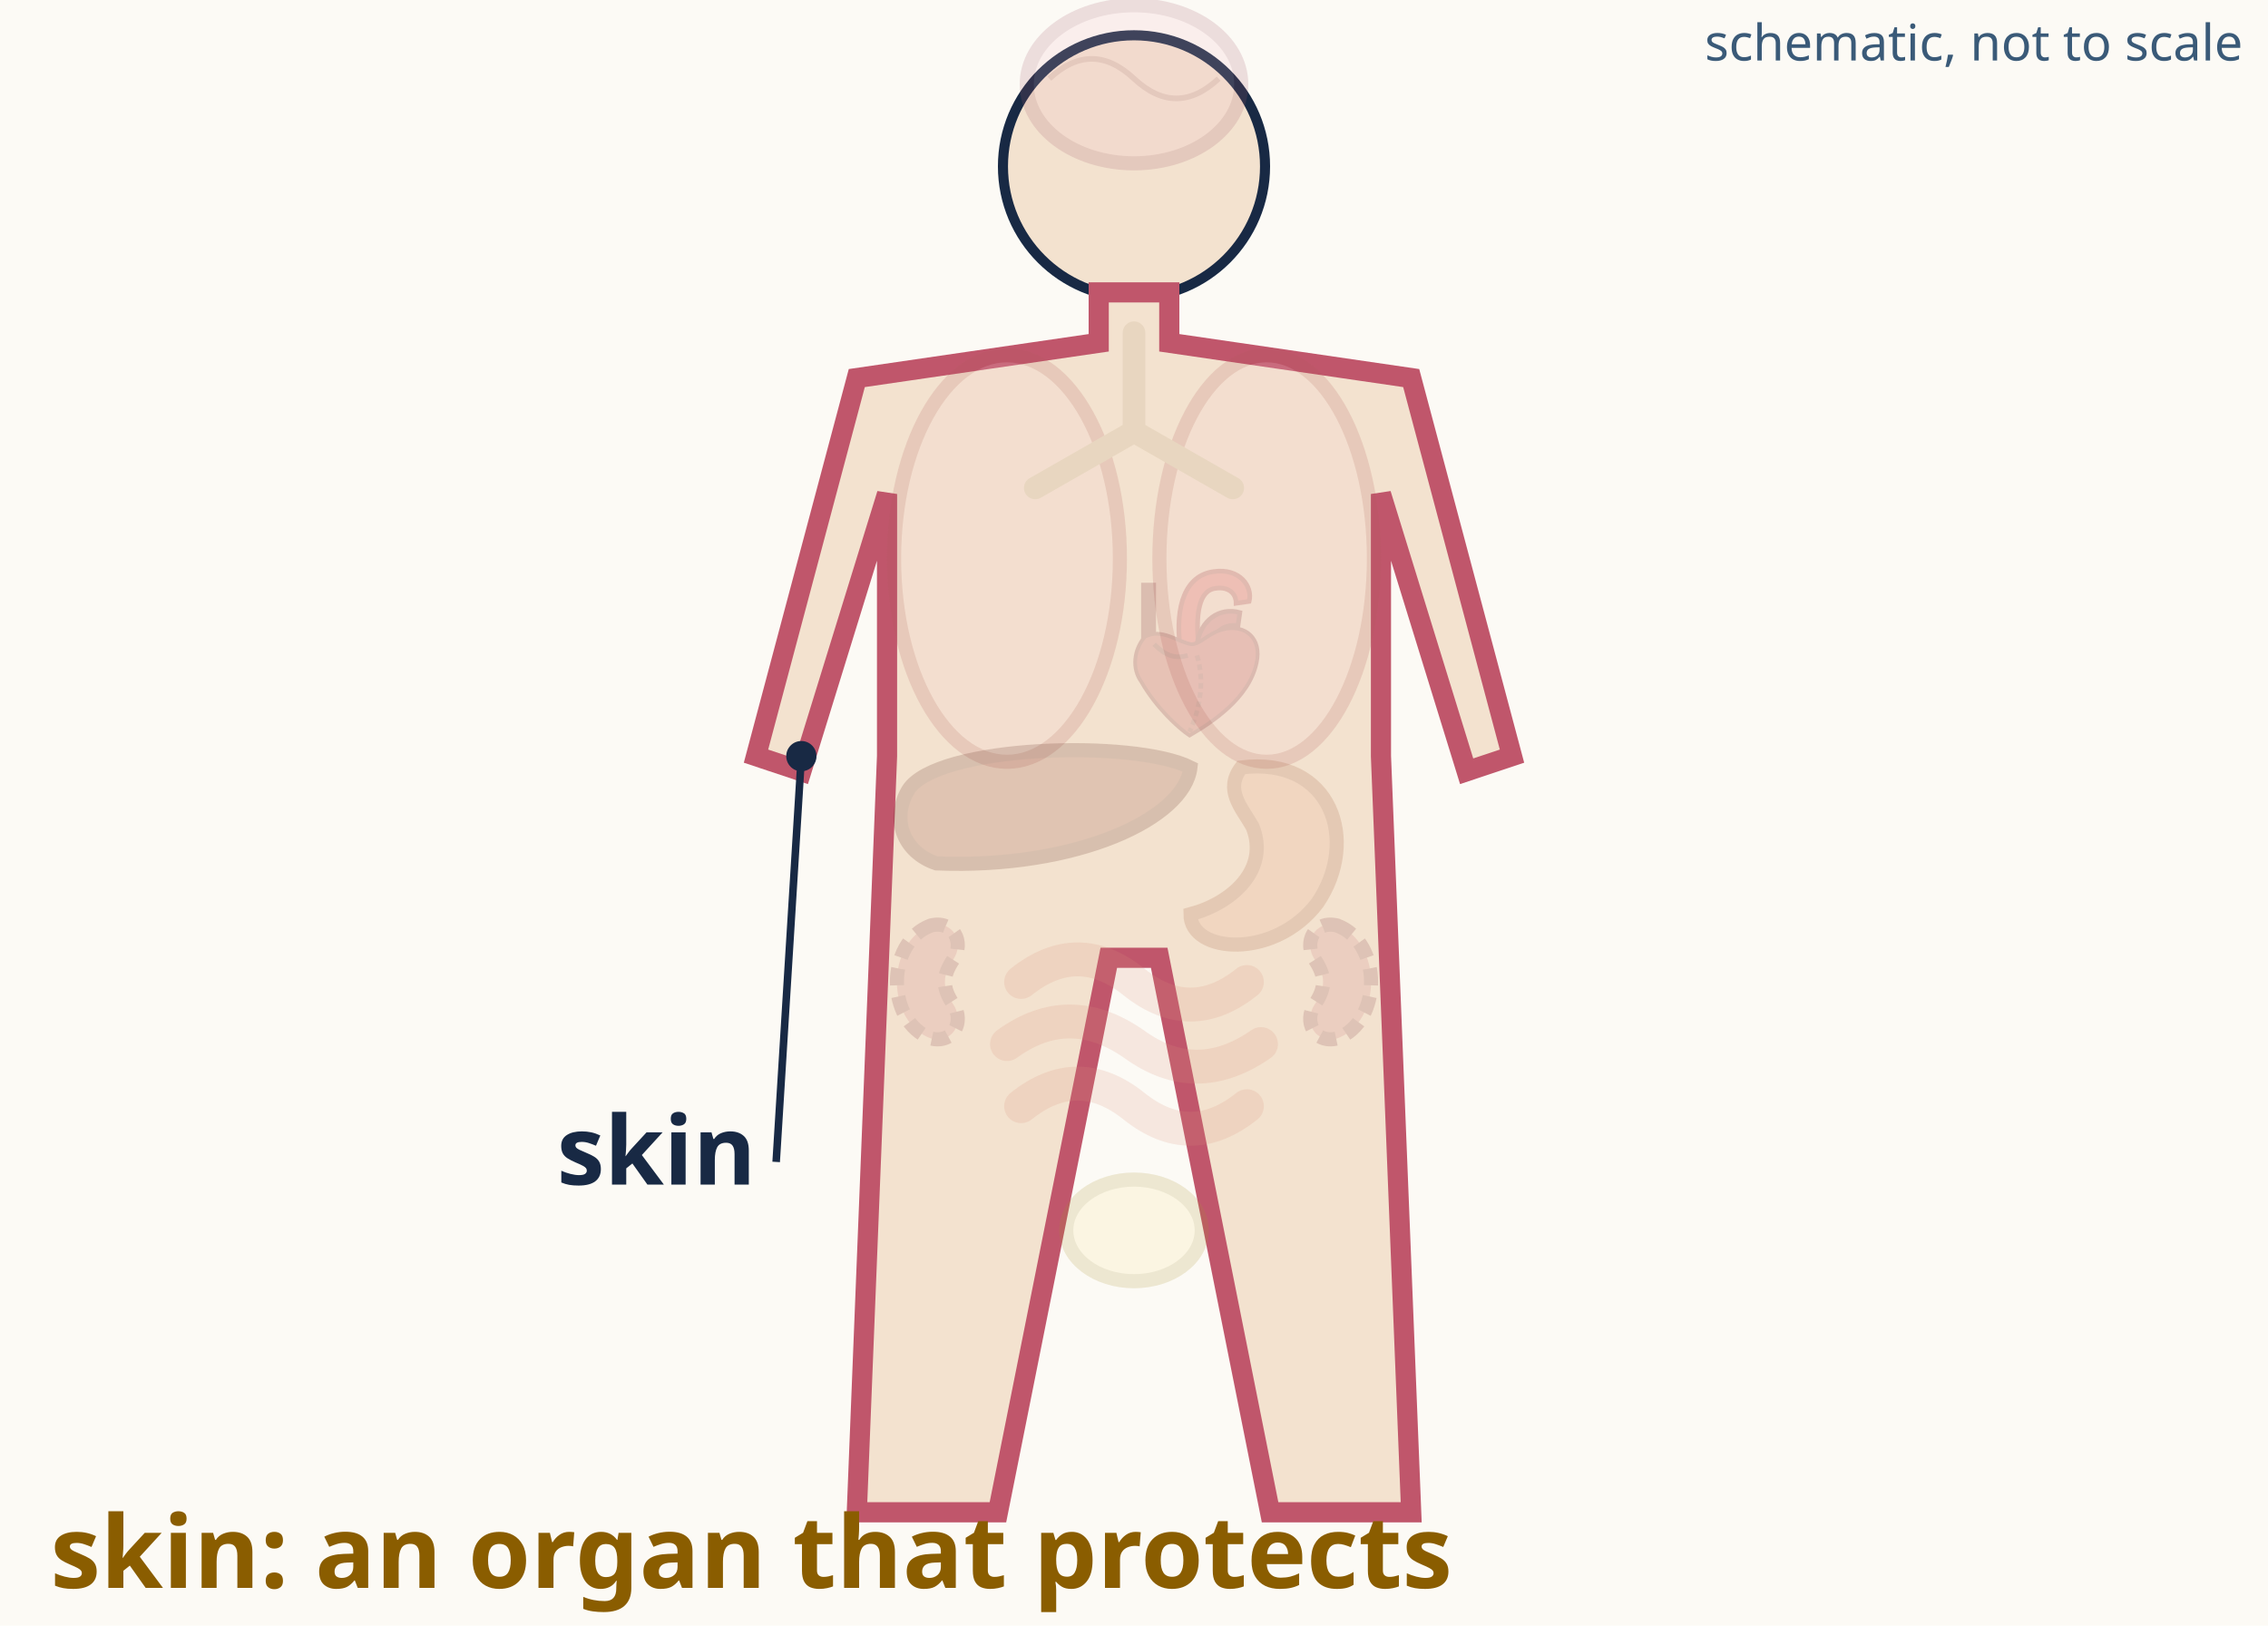
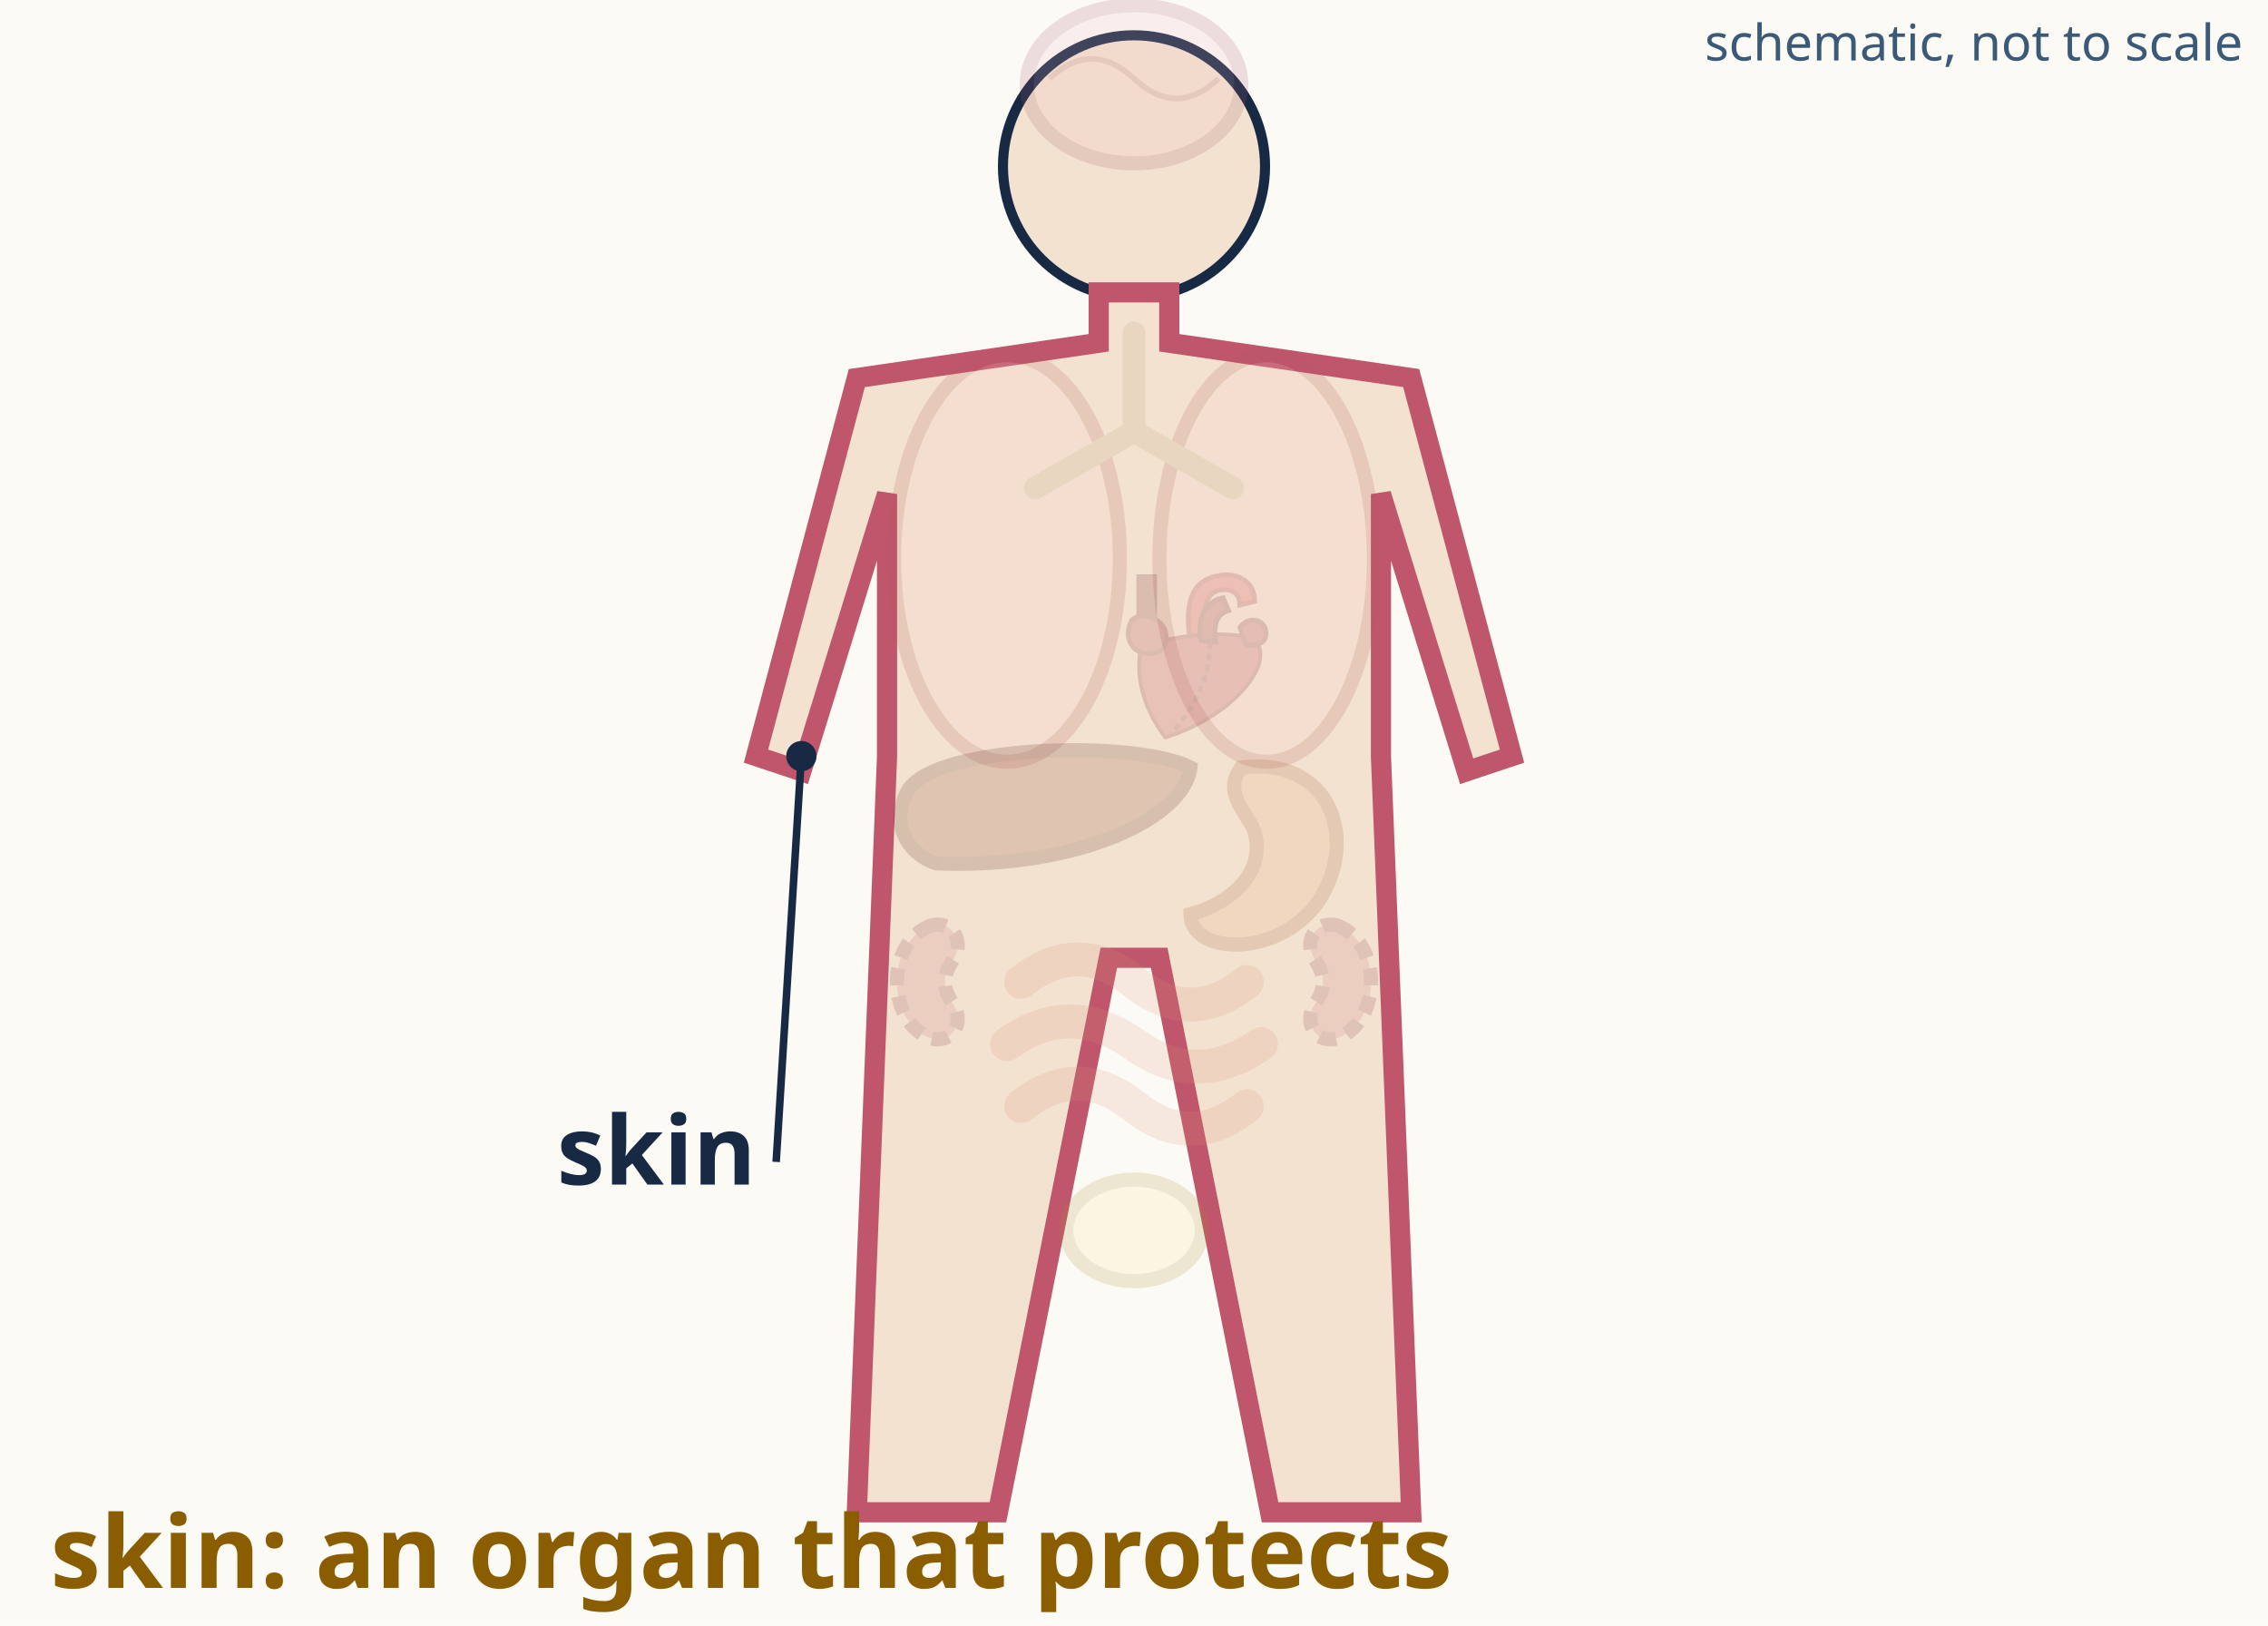
<svg xmlns="http://www.w3.org/2000/svg" viewBox="0 0 900 645" role="img" aria-label="Body map, front view: brain, lungs, heart, liver, stomach, small intestine, kidneys (at the back) and bladder; skin highlighted">
  <rect width="900" height="645" fill="#fcfaf5" />
  <circle cx="450" cy="66" r="52" fill="#f3e2cf" stroke="#182944" stroke-width="4" />
  <path d="M436 116 H464 V136 L560 150 L600 300 L582 306 L548 196 L548 300 L560 600 H504 L460 380 H440 L396 600 H340 L352 300 L352 196 L318 306 L300 300 L340 150 L436 136 Z" fill="#f3e2cf" stroke="#c0566b" stroke-width="8" />
  <g opacity=".18" transform="translate(-54.0 -36.0) scale(1.12)">
    <ellipse cx="450" cy="62" rx="38" ry="28" fill="#f1b8c2" stroke="#a0566b" stroke-width="5" />
    <path d="M420 60 q15 -14 30 0 q15 14 30 0" stroke="#a0566b" stroke-width="2" fill="none" />
  </g>
  <g opacity=".18" transform="translate(-54.0 -36.0) scale(1.12)">
    <ellipse cx="405" cy="230" rx="40" ry="72" fill="#f6cfcf" stroke="#b05a5a" stroke-width="5" />
    <ellipse cx="497" cy="230" rx="38" ry="72" fill="#f6cfcf" stroke="#b05a5a" stroke-width="5" />
    <path d="M450 150 V185 M450 185 L415 205 M450 185 L485 205" stroke="#b8a27c" stroke-width="8" fill="none" stroke-linecap="round" />
  </g>
  <g opacity=".18" transform="translate(-54.0 -36.0) scale(1.12)">
    <g transform="translate(438 230) scale(0.330)">
-       <path d="M44 26 h16 v62 h-16 Z" fill="#6e1423" />
-       <path d="M86 96 C80 50 92 18 122 14 C150 10 164 30 160 46 L146 48 C146 36 136 30 124 32 C106 34 102 60 106 96 Z" fill="#d8323b" stroke="#8e1622" stroke-width="5" />
-       <path d="M104 92 C108 66 128 52 150 58 L148 72 C132 70 120 80 120 96 Z" fill="#a8263a" stroke="#6e1423" stroke-width="5" />
-       <path d="M48 84 C36 98 34 118 44 132 C60 160 84 182 96 190 C120 176 160 150 168 112 C174 86 156 70 132 76 C116 80 108 92 98 92 C84 90 66 74 48 84 Z" fill="#b3313c" stroke="#6e1423" stroke-width="4" />
-       <path d="M58 92 C70 104 80 108 94 104" stroke="#6e1423" stroke-width="5" fill="none" />
-       <path d="M104 104 C112 130 108 160 96 186" stroke="#7a1a26" stroke-width="5" fill="none" stroke-dasharray="6 4" />
+       <path d="M96 84 C92 52 96 28 120 20 C146 12 166 24 166 46 L150 50 C150 36 140 32 128 34 C112 38 110 56 112 84 Z" fill="#d8323b" stroke="#8e1622" stroke-width="5" />
+       <path d="M40 18 h20 v66 h-20 Z" fill="#6e1423" stroke="#4a0d17" stroke-width="2" />
+       <path d="M44 96 C38 122 44 158 70 192 C104 182 150 156 168 120 C176 102 172 88 158 84 C124 78 78 82 44 96 Z" fill="#b3313c" stroke="#6e1423" stroke-width="4" />
+       <path d="M34 66 C26 80 30 100 50 102 C66 104 74 92 70 78 C66 64 44 56 34 66 Z" fill="#a8263a" stroke="#6e1423" stroke-width="5" />
+       <path d="M150 74 C158 62 176 64 178 78 C180 90 168 96 156 92 Z" fill="#a8263a" stroke="#6e1423" stroke-width="5" />
+       <path d="M108 88 C104 66 112 46 132 42 L138 56 C124 60 122 72 124 90 Z" fill="#8e1622" stroke="#5a0f1a" stroke-width="5" />
+       <path d="M118 90 C118 124 104 158 76 188" stroke="#6e1423" stroke-width="5" fill="none" stroke-dasharray="7 5" />
    </g>
  </g>
  <g opacity=".18" transform="translate(-54.0 -36.0) scale(1.12)">
    <path d="M370 312 C380 296 450 294 470 304 C468 322 430 340 380 338 C368 334 364 322 370 312 Z" fill="#8a3b2a" stroke="#5a2418" stroke-width="5" />
  </g>
  <g opacity=".18" transform="translate(-54.0 -36.0) scale(1.12)">
    <path d="M488 304 C520 300 530 330 515 352 C500 372 470 370 470 356 C485 352 498 340 492 325 C488 318 482 312 488 304 Z" fill="#e8a07a" stroke="#a05a3a" stroke-width="5" />
  </g>
  <g opacity=".18" transform="translate(-54.0 -36.0) scale(1.12)">
    <path d="M410 380 q20 -16 40 0 q20 16 40 0 M405 402 q22 -16 45 0 q22 16 45 0 M410 424 q20 -16 40 0 q20 16 40 0" stroke="#d98f7a" stroke-width="12" fill="none" stroke-linecap="round" />
  </g>
  <g opacity=".18" transform="translate(-54.0 -36.0) scale(1.12)">
    <path d="M378 360 c-16 6 -16 34 0 40 c8 2 12 -6 8 -12 c-4 -6 -4 -10 0 -16 c4 -6 0 -14 -8 -12 Z M522 360 c16 6 16 34 0 40 c-8 2 -12 -6 -8 -12 c4 -6 4 -10 0 -16 c-4 -6 0 -14 8 -12 Z" fill="#c9737a" stroke="#7d3a40" stroke-width="5" stroke-dasharray="6 4" />
  </g>
  <g opacity=".18" transform="translate(-54.0 -36.0) scale(1.12)">
    <ellipse cx="450" cy="468" rx="24" ry="18" fill="#f3e08a" stroke="#a8902b" stroke-width="5" />
  </g>
  <line x1="318" y1="300" x2="308" y2="461" stroke="#182944" stroke-width="3" />
  <circle cx="318" cy="300" r="6" fill="#182944" />
  <text x="300" y="470" font-size="38" font-weight="800" fill="#182944" text-anchor="end" font-family="Montserrat, Segoe UI, sans-serif">skin</text>
  <text x="20" y="630" font-size="40" font-weight="800" fill="#8a5d00" text-anchor="start" font-family="Montserrat, Segoe UI, sans-serif">skin: an organ that protects</text>
  <text x="890" y="24" font-size="20" font-weight="500" fill="#3a5a78" text-anchor="end" font-family="Montserrat, Segoe UI, sans-serif">schematic, not to scale</text>
</svg>
